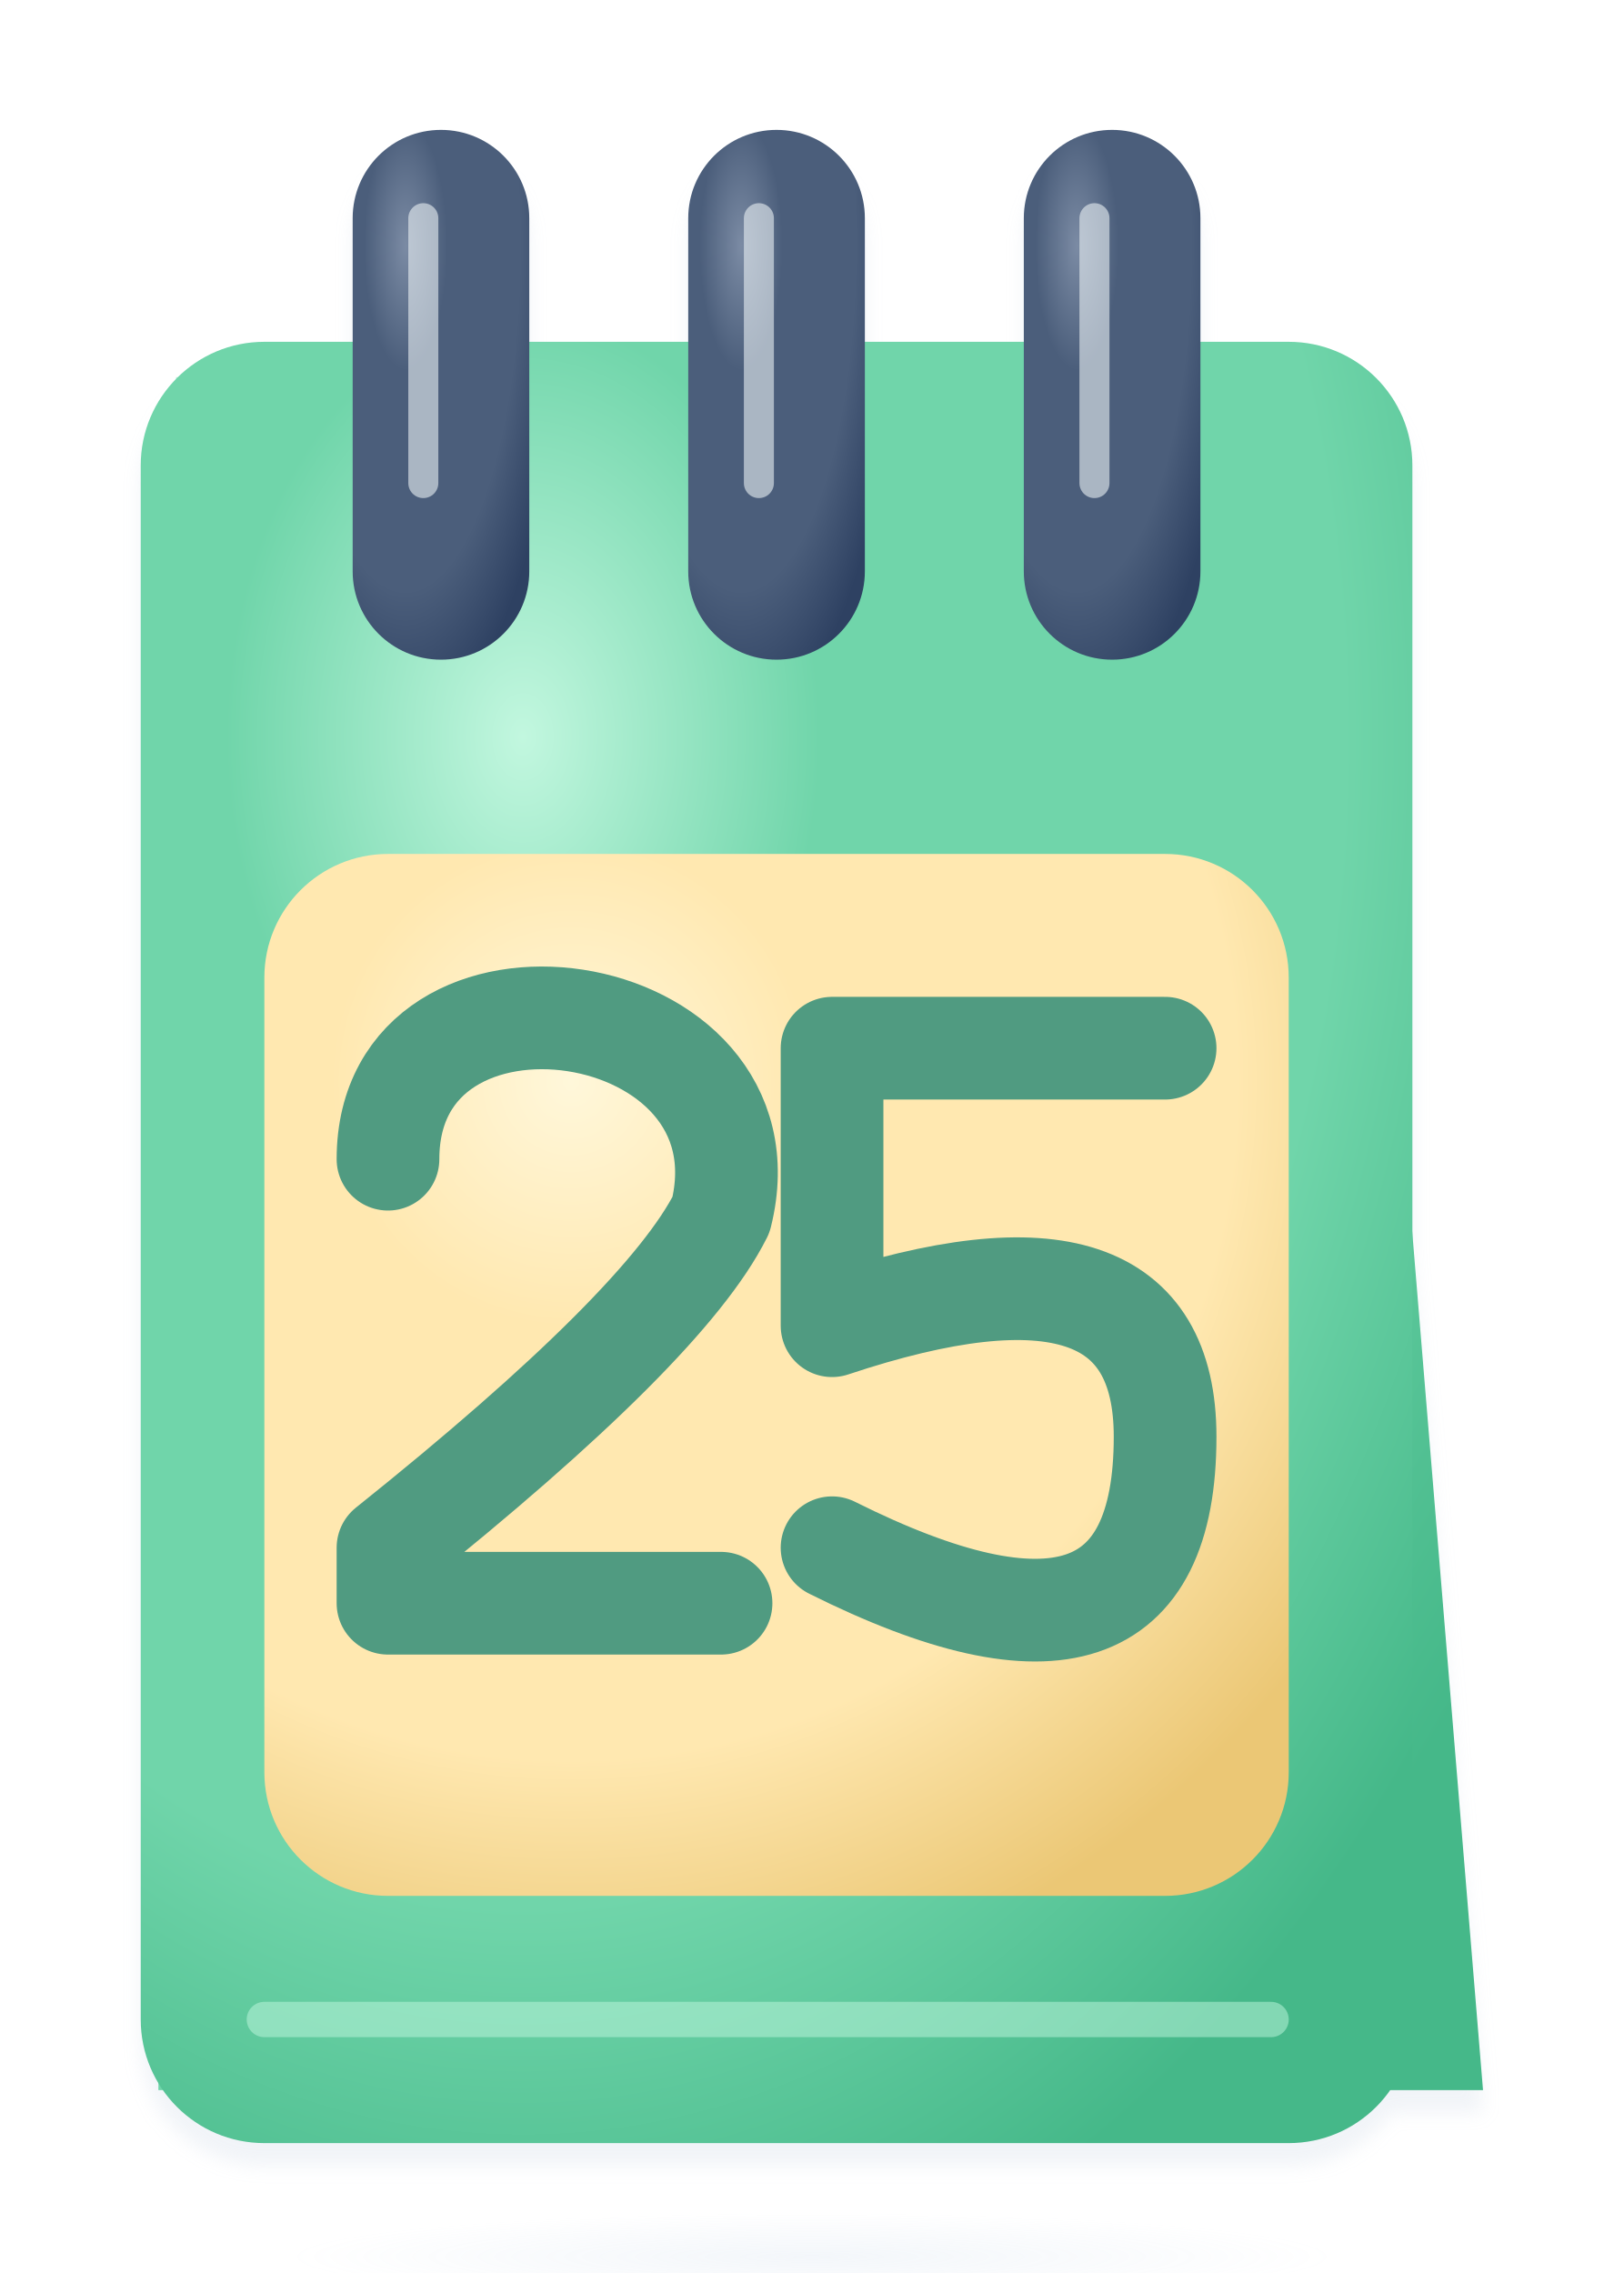
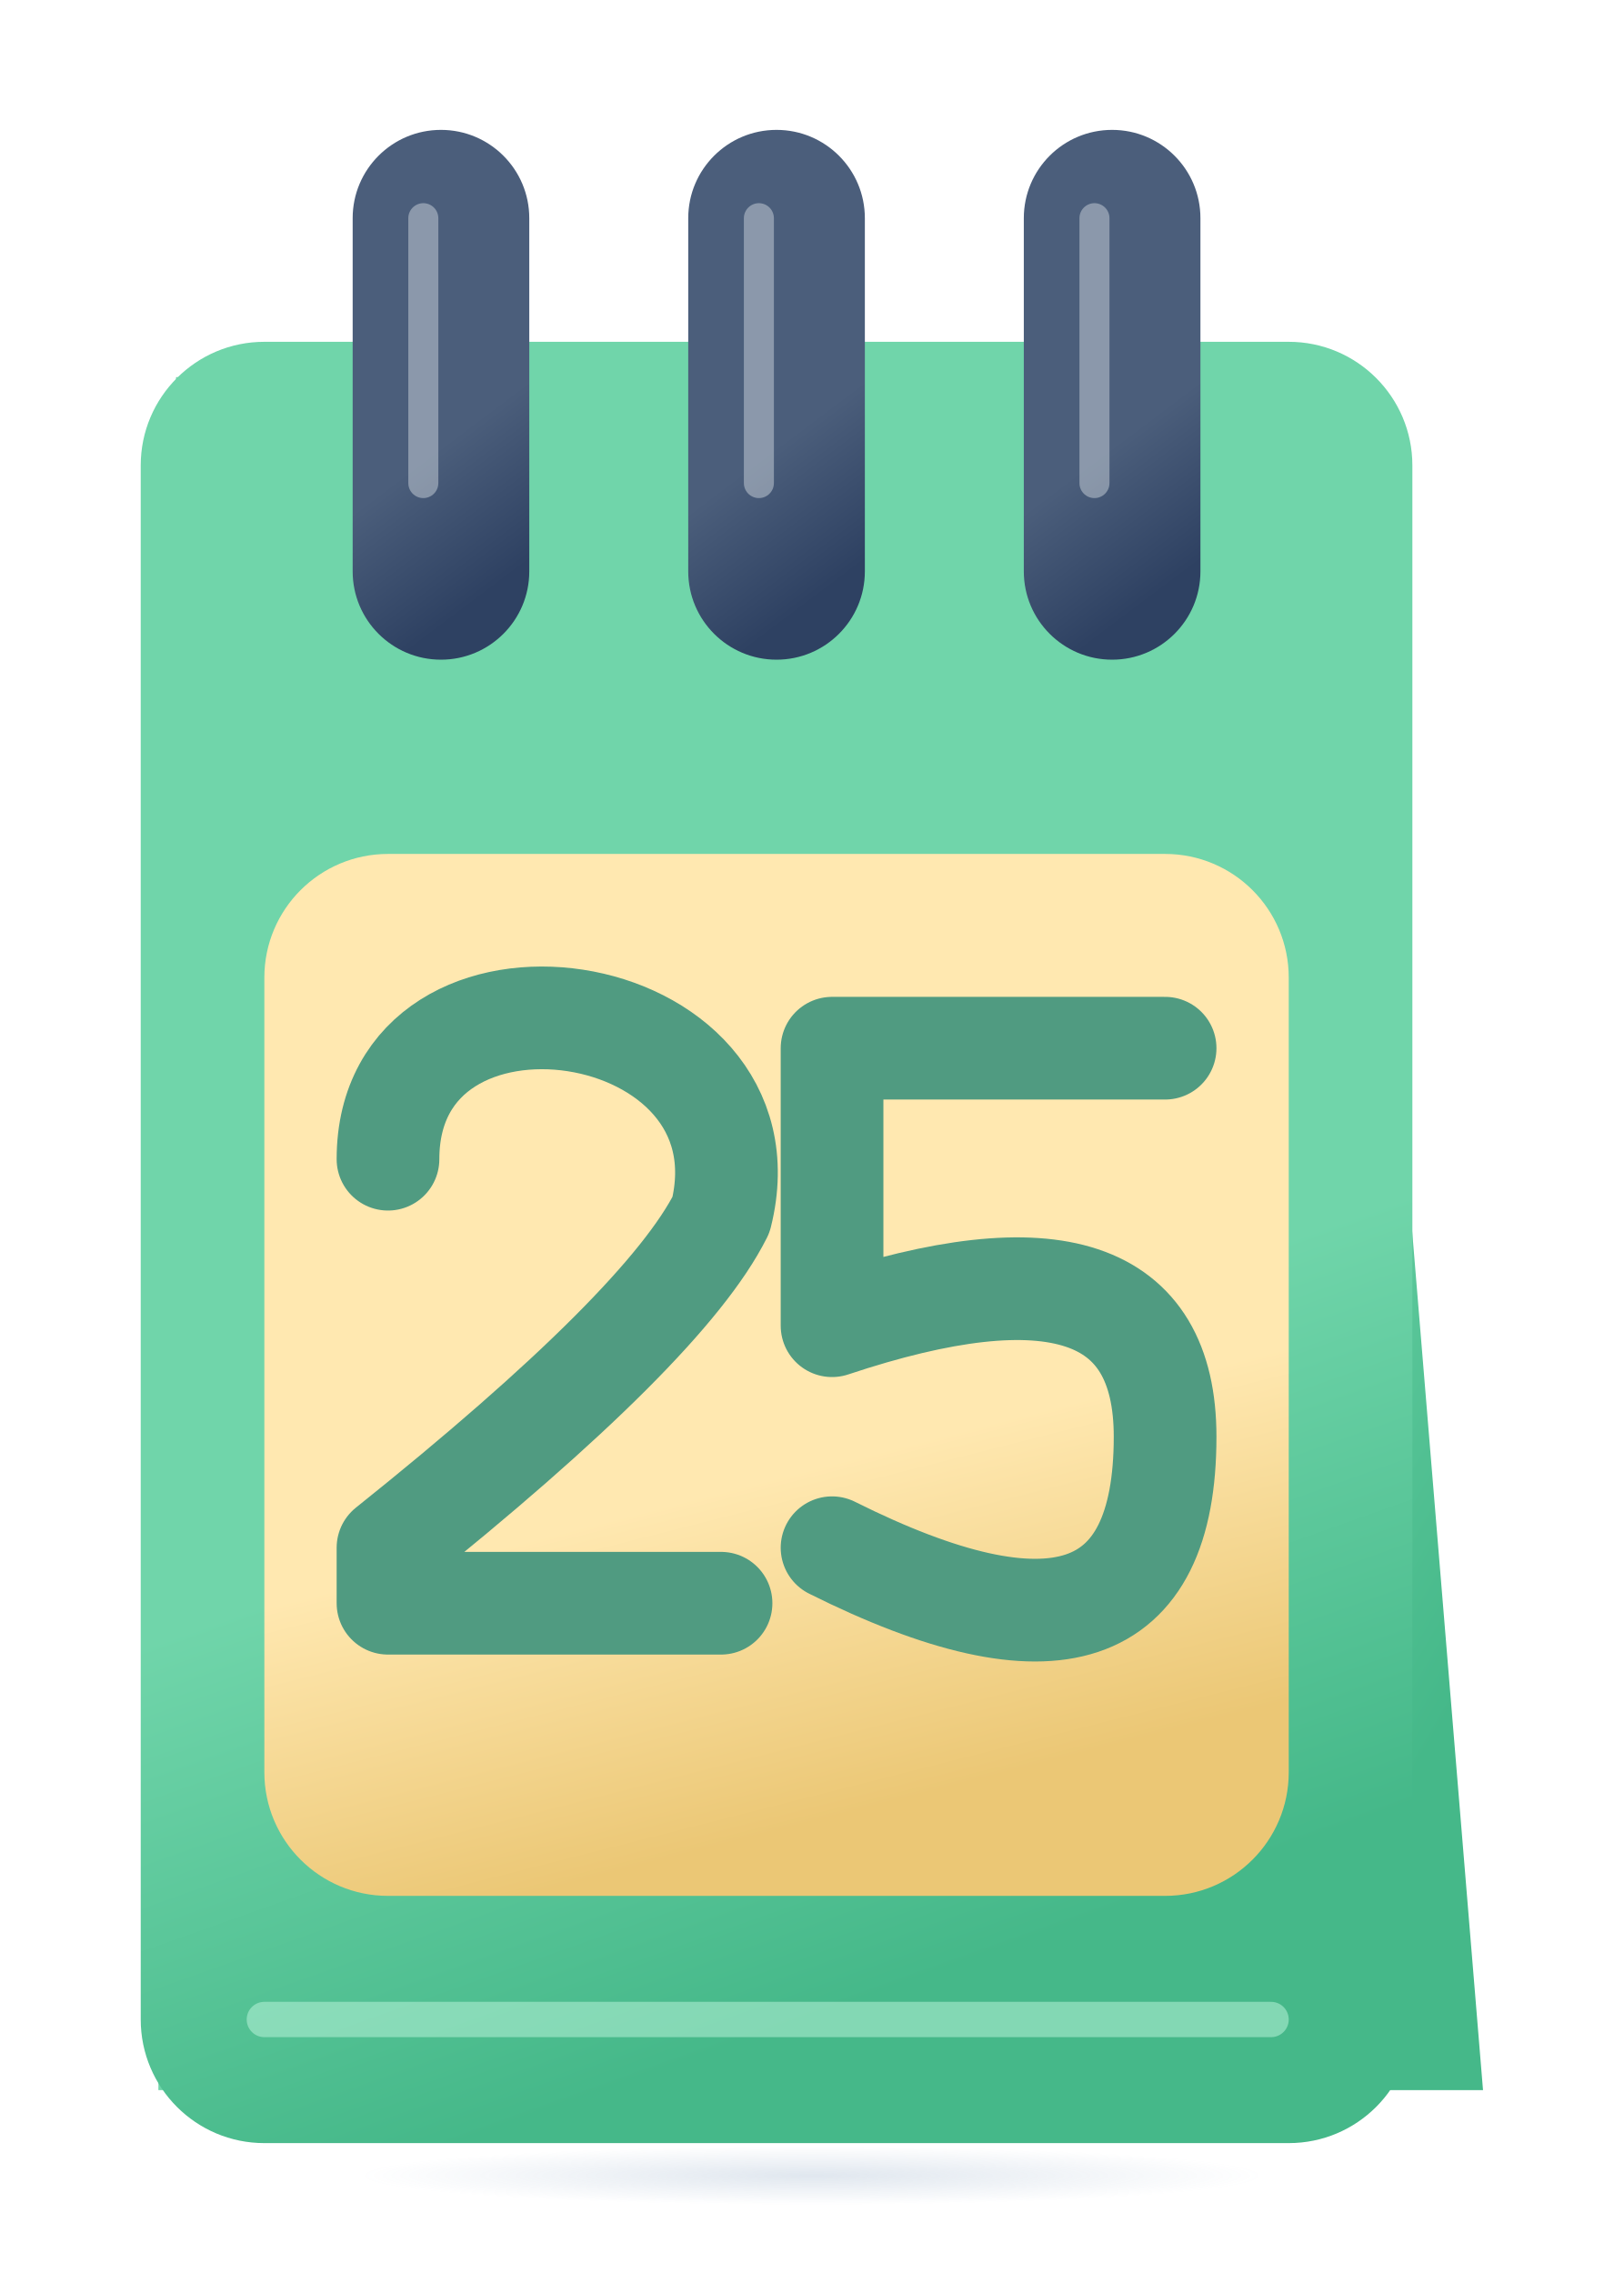
<svg xmlns="http://www.w3.org/2000/svg" viewBox="0 0 100 140" width="100" height="140" preserveAspectRatio="xMidYMid meet">
  <defs>
    <linearGradient id="green-linear" x1="0" y1="0" x2="1" y2=".75">
-       <stop stop-color="#c2f7df" />
-       <stop offset=".24" stop-color="#70d5aa" />
+       <stop stop-color="#70d5aa" />
      <stop offset=".7" stop-color="#70d5aa" />
      <stop offset="1" stop-color="#45b889" />
    </linearGradient>
-     <radialGradient id="green" cx="30%" cy="22%" r="90%">
-       <stop stop-color="#c2f7df" />
-       <stop offset=".26" stop-color="#70d5aa" />
-       <stop offset=".72" stop-color="#70d5aa" />
+     <linearGradient id="green" x1="0" y1="0" x2=".25" y2="1">
+       <stop stop-color="#70d5aa" />
+       <stop offset=".68" stop-color="#70d5aa" />
      <stop offset="1" stop-color="#45b889" />
+     </linearGradient>
+     <linearGradient id="cream" x1="0" y1="0" x2=".25" y2="1">
+       <stop stop-color="#ffe8b0" />
+       <stop offset=".68" stop-color="#ffe8b0" />
+       <stop offset="1" stop-color="#ebc775" />
+     </linearGradient>
+     <linearGradient id="dark" x1="0" y1="0" x2=".25" y2="1">
+       <stop stop-color="#4b5e7b" />
+       <stop offset=".68" stop-color="#4b5e7b" />
+       <stop offset="1" stop-color="#2e4162" />
+     </linearGradient>
+     <radialGradient id="floor-shadow">
+       <stop stop-color="#6486ad" stop-opacity=".2" />
+       <stop offset=".5" stop-color="#6486ad" stop-opacity=".1" />
+       <stop offset="1" stop-color="#6486ad" stop-opacity="0" />
    </radialGradient>
-     <radialGradient id="cream" cx="30%" cy="22%" r="90%">
-       <stop stop-color="#fff7da" />
-       <stop offset=".26" stop-color="#ffe8b0" />
-       <stop offset=".72" stop-color="#ffe8b0" />
-       <stop offset="1" stop-color="#ebc775" />
-     </radialGradient>
-     <radialGradient id="dark" cx="30%" cy="22%" r="90%">
-       <stop stop-color="#7b8ba4" />
-       <stop offset=".26" stop-color="#4b5e7b" />
-       <stop offset=".72" stop-color="#4b5e7b" />
-       <stop offset="1" stop-color="#2e4162" />
-     </radialGradient>
-     <radialGradient id="floor-shadow">
-       <stop stop-color="#9db9d8" stop-opacity=".12" />
-       <stop offset=".6" stop-color="#9db9d8" stop-opacity=".05" />
-       <stop offset="1" stop-color="#9db9d8" stop-opacity="0" />
-     </radialGradient>
-     <filter id="object-shadow" filterUnits="userSpaceOnUse" x="-10" y="-10" width="120" height="164" color-interpolation-filters="sRGB">
-       <feGaussianBlur in="SourceAlpha" stdDeviation=".55" result="soft-shadow" />
-       <feOffset in="soft-shadow" dy="1.4" result="offset-shadow" />
-       <feFlood flood-color="#96acce" flood-opacity=".14" />
-       <feComposite in2="offset-shadow" operator="in" />
-       <feMerge>
-         <feMergeNode />
-         <feMergeNode in="SourceGraphic" />
-       </feMerge>
-     </filter>
  </defs>
-   <ellipse cx="50.0" cy="139" rx="32.0" ry="2.7" fill="url(#floor-shadow)" />
-   <g filter="url(#object-shadow)">
-     <g id="item-model" transform="translate(-4.385965 -6.140351) scale(1.087719)">
-       <path d="M14 27 H80 L88 124 H13Z" fill="url(#green-linear)" />
-       <rect x="12" y="25" width="72" height="102" rx="7" fill="url(#green)" />
-       <rect x="19" y="54" width="58" height="59" rx="7" fill="url(#cream)" />
-       <g transform="translate(26.000 65) scale(3.14286)">
-         <g transform="translate(0 0)">
-           <path d="M0 2 C0 -2 7 -1 6 3 Q5 5 0 9 V10 H6" fill="none" stroke="#509b81" stroke-width="1.85" stroke-linecap="round" stroke-linejoin="round" />
-         </g>
-         <g transform="translate(8 0)">
-           <path d="M6 0 H0 V5 Q6 3 6 7 Q6 12 0 9" fill="none" stroke="#509b81" stroke-width="1.85" stroke-linecap="round" stroke-linejoin="round" />
-         </g>
+   <ellipse cx="50.0" cy="134" rx="28" ry="1.8" fill="url(#floor-shadow)" />
+   <g id="item-model" transform="translate(-4.385965 -6.140351) scale(1.087719)">
+     <path d="M14 27 H80 L88 124 H13Z" fill="url(#green-linear)" />
+     <rect x="12" y="25" width="72" height="102" rx="7" fill="url(#green)" />
+     <rect x="19" y="54" width="58" height="59" rx="7" fill="url(#cream)" />
+     <g transform="translate(26.000 65) scale(3.14286)">
+       <g transform="translate(0 0)">
+         <path d="M0 2 C0 -2 7 -1 6 3 Q5 5 0 9 V10 H6" fill="none" stroke="#509b81" stroke-width="1.85" stroke-linecap="round" stroke-linejoin="round" />
      </g>
-       <rect x="24" y="13" width="10" height="30" rx="5" fill="url(#dark)" />
-       <path d="M28 18 V33" fill="none" stroke="#eaf0f3" stroke-width="1.7" stroke-linecap="round" stroke-linejoin="round" opacity=".6" />
-       <rect x="43" y="13" width="10" height="30" rx="5" fill="url(#dark)" />
-       <path d="M47 18 V33" fill="none" stroke="#eaf0f3" stroke-width="1.7" stroke-linecap="round" stroke-linejoin="round" opacity=".6" />
-       <rect x="62" y="13" width="10" height="30" rx="5" fill="url(#dark)" />
-       <path d="M66 18 V33" fill="none" stroke="#eaf0f3" stroke-width="1.7" stroke-linecap="round" stroke-linejoin="round" opacity=".6" />
-       <path d="M19 120 H76" fill="none" stroke="#c2f7df" stroke-width="2" stroke-linecap="round" stroke-linejoin="round" opacity=".5" />
+       <g transform="translate(8 0)">
+         <path d="M6 0 H0 V5 Q6 3 6 7 Q6 12 0 9" fill="none" stroke="#509b81" stroke-width="1.85" stroke-linecap="round" stroke-linejoin="round" />
+       </g>
    </g>
+     <rect x="24" y="13" width="10" height="30" rx="5" fill="url(#dark)" />
+     <path d="M28 18 V33" fill="none" stroke="#eaf0f3" stroke-width="1.7" stroke-linecap="round" stroke-linejoin="round" opacity=".4" />
+     <rect x="43" y="13" width="10" height="30" rx="5" fill="url(#dark)" />
+     <path d="M47 18 V33" fill="none" stroke="#eaf0f3" stroke-width="1.7" stroke-linecap="round" stroke-linejoin="round" opacity=".4" />
+     <rect x="62" y="13" width="10" height="30" rx="5" fill="url(#dark)" />
+     <path d="M66 18 V33" fill="none" stroke="#eaf0f3" stroke-width="1.7" stroke-linecap="round" stroke-linejoin="round" opacity=".4" />
+     <path d="M19 120 H76" fill="none" stroke="#c2f7df" stroke-width="2" stroke-linecap="round" stroke-linejoin="round" opacity=".5" />
  </g>
</svg>
